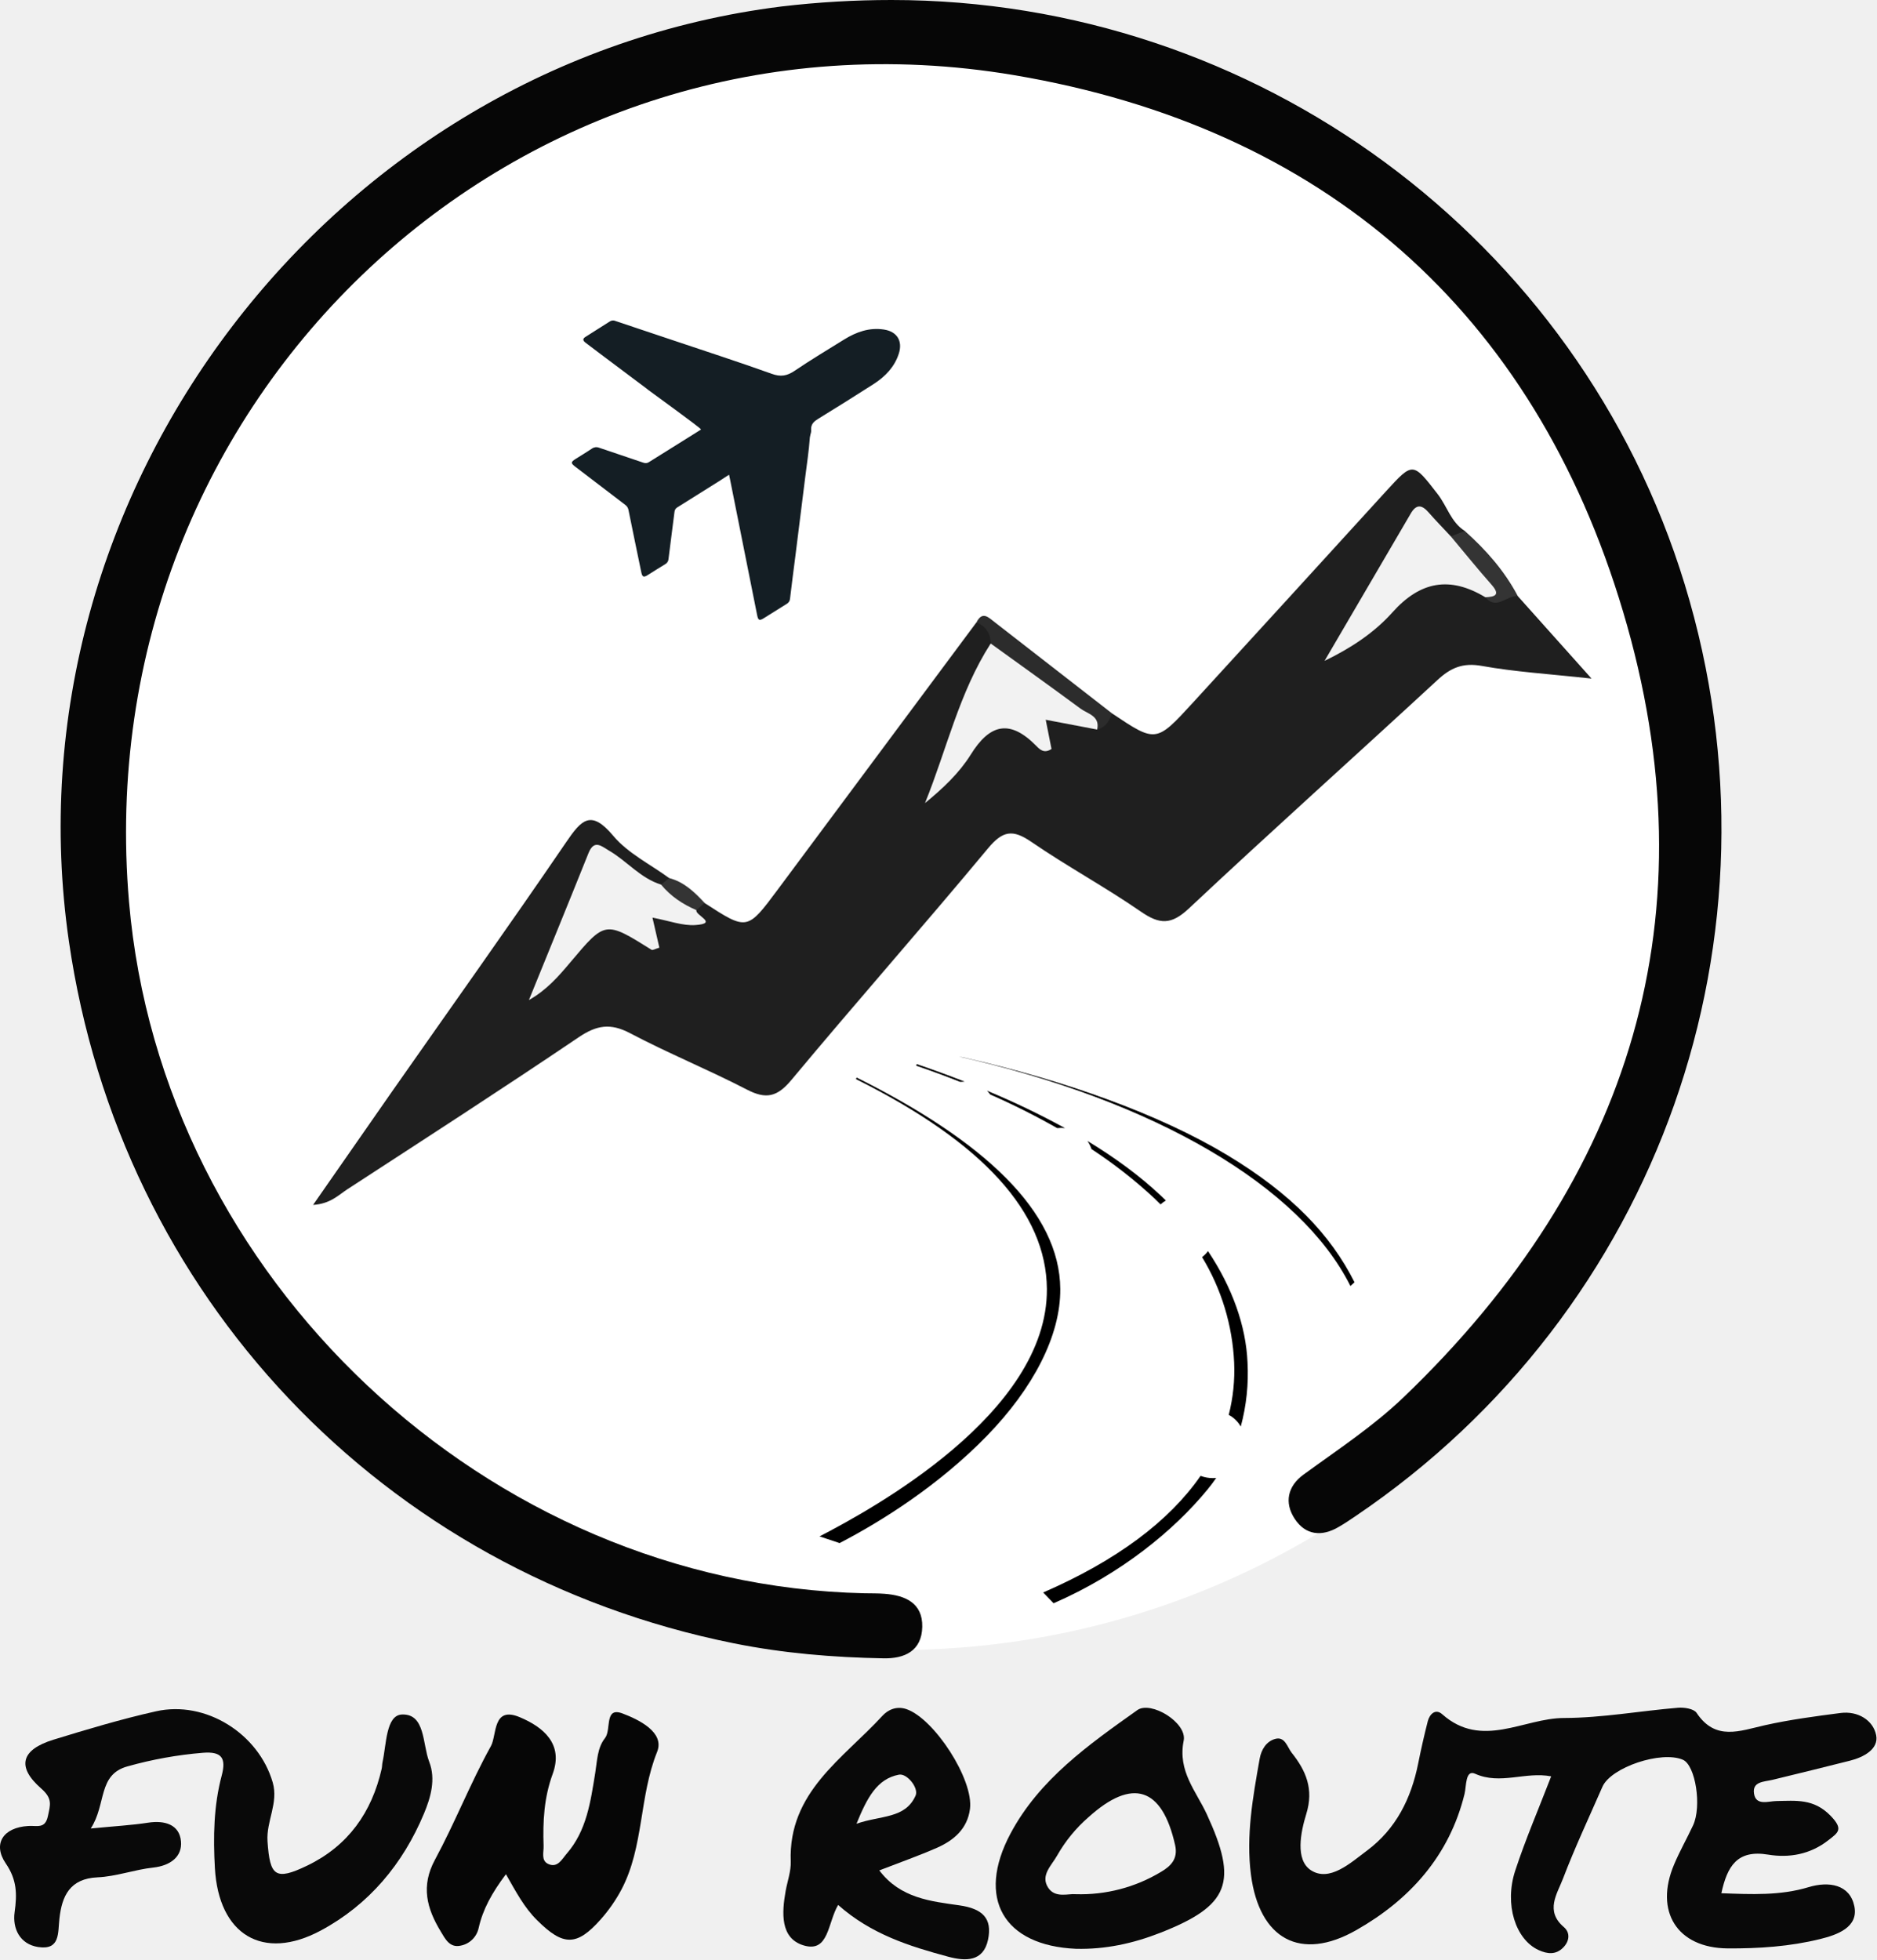
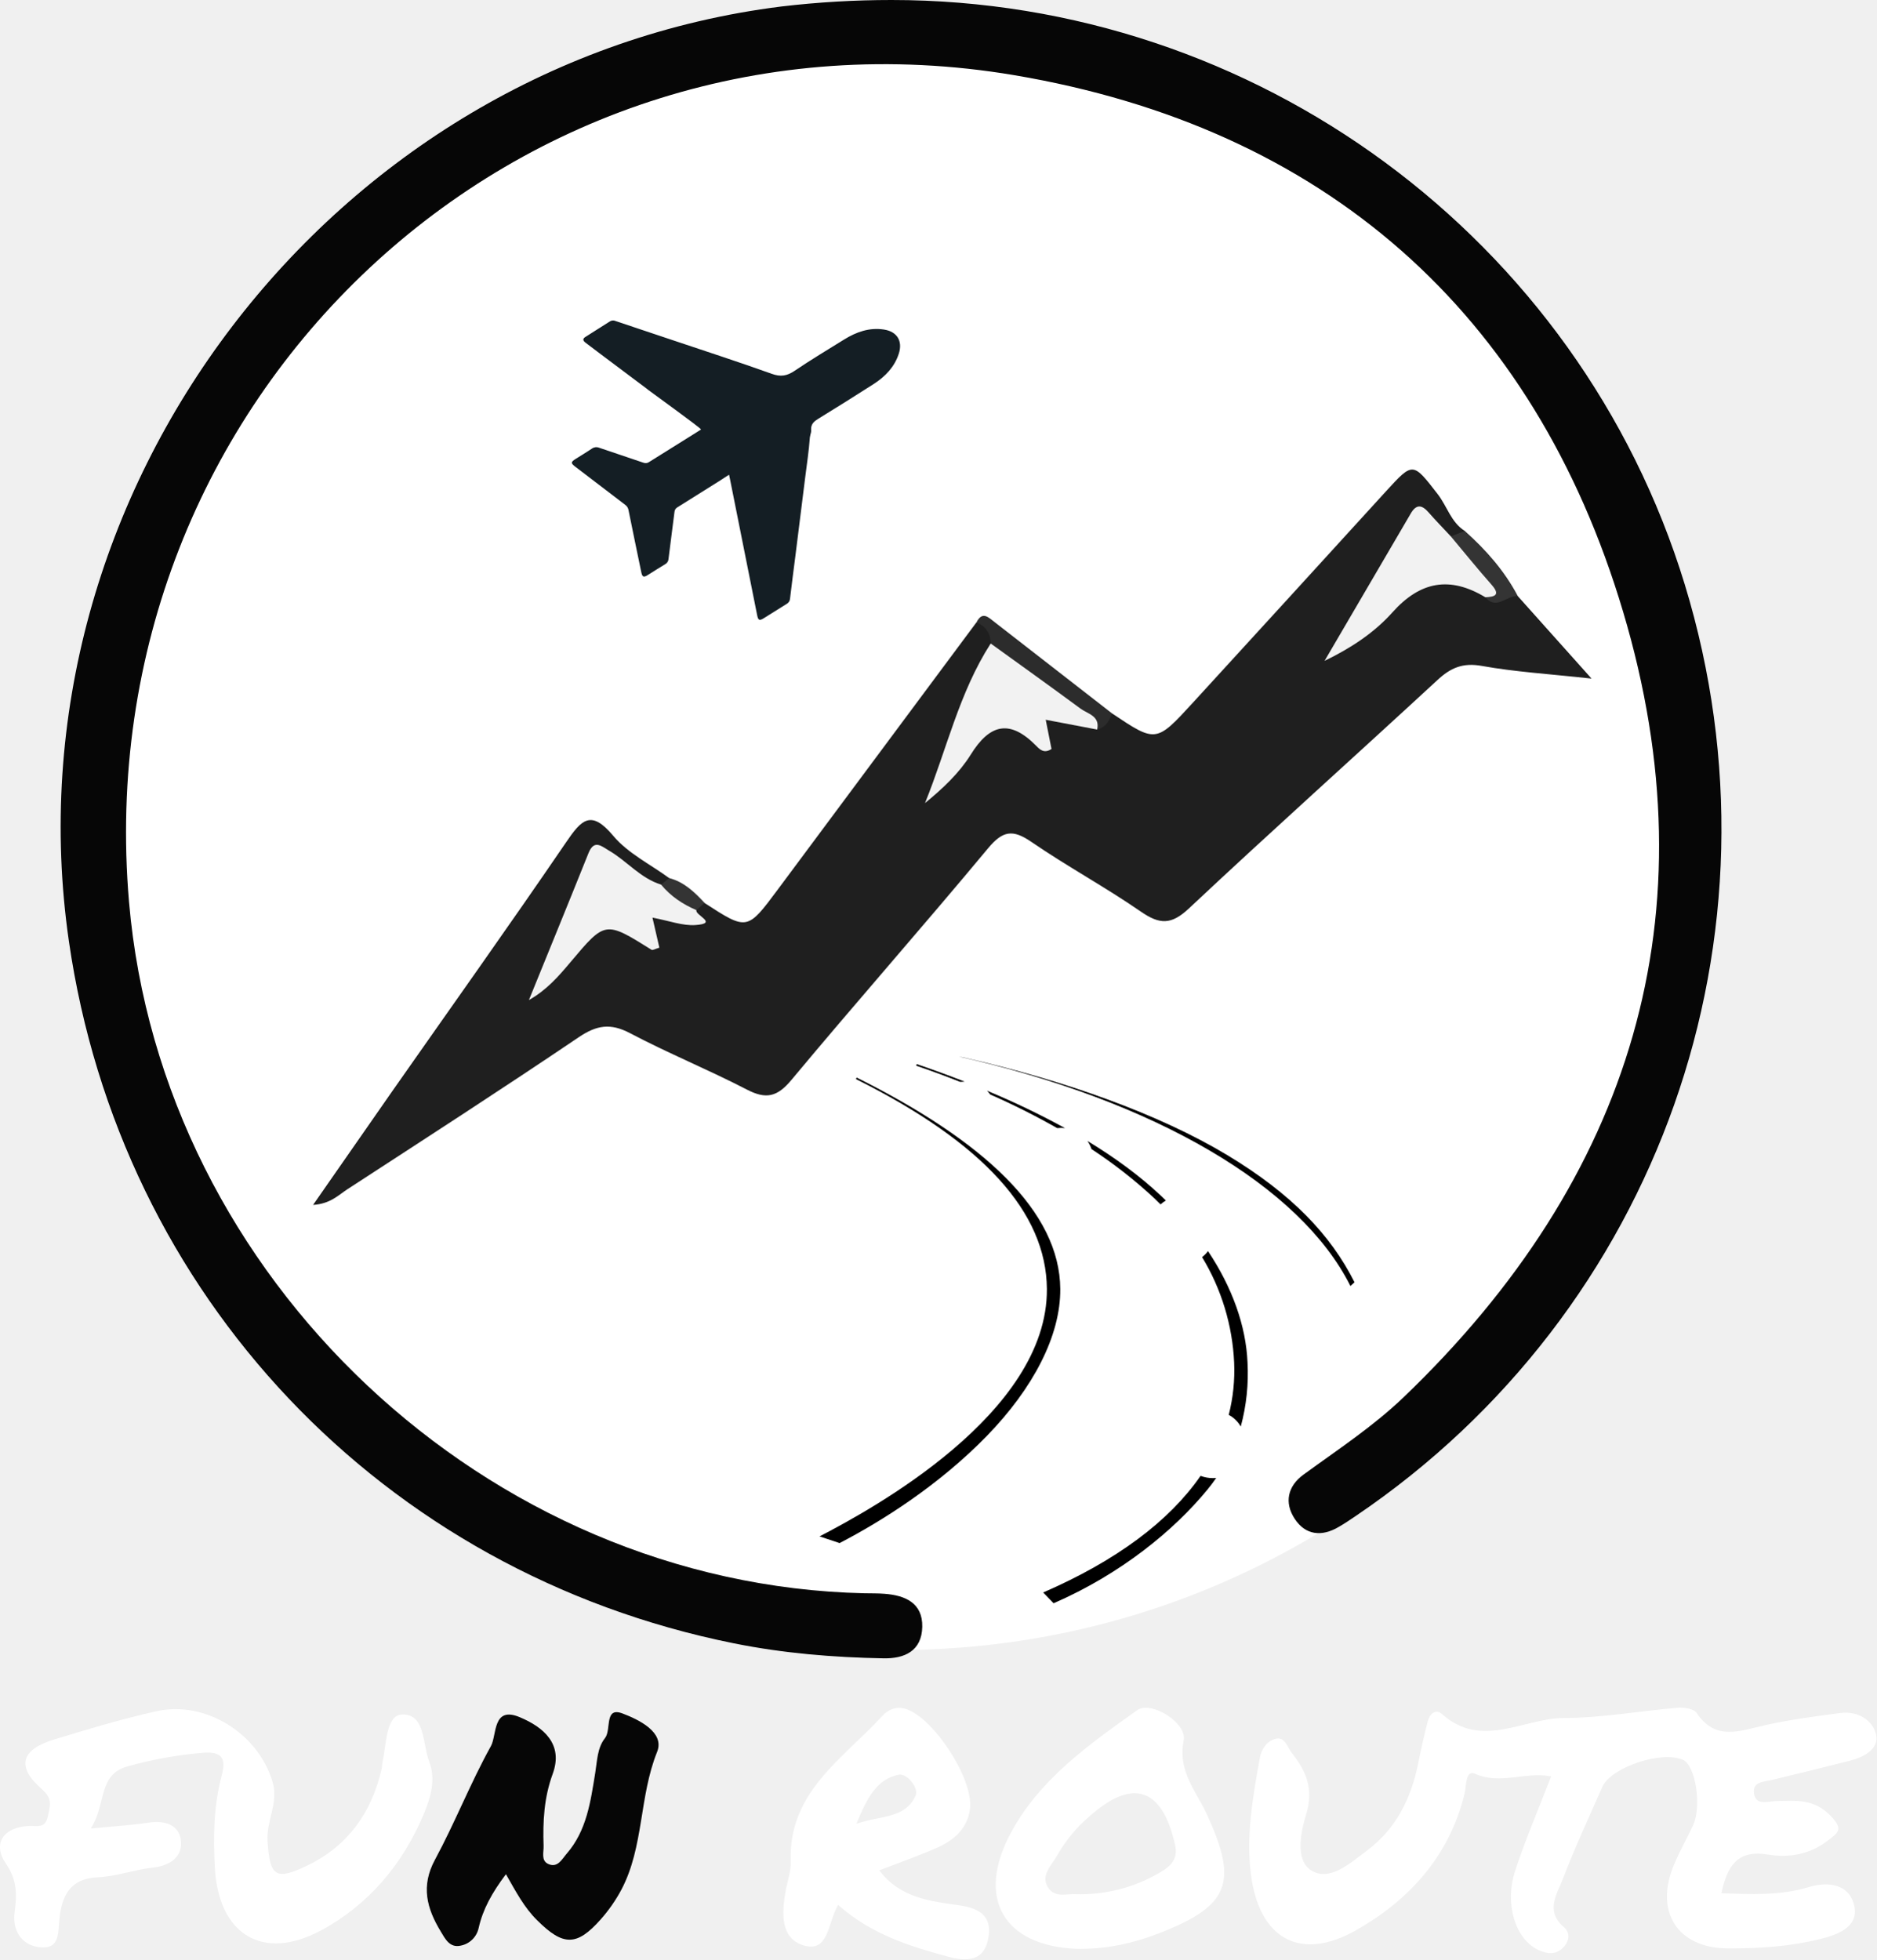
<svg xmlns="http://www.w3.org/2000/svg" id="Capa_1" data-name="Capa 1" viewBox="0 0 999.91 1044">
  <defs>
-     <style>.cls-1{fill:#fff;}.cls-2{fill:#060606;}.cls-3{fill:#1f1f1f;}.cls-4{fill:#090909;}.cls-5{fill:#2c2c2c;}.cls-6{fill:#343434;}.cls-7{fill:#f2f2f2;}.cls-8{fill:#141e24;}</style>
+     <style>.cls-1{fill:#fff;}.cls-2{fill:#060606;}.cls-3{fill:#1f1f1f;}.cls-4{fill:#fff;}.cls-5{fill:#2c2c2c;}.cls-6{fill:#343434;}.cls-7{fill:#f2f2f2;}.cls-8{fill:#141e24;}</style>
  </defs>
  <circle class="cls-1" cx="477.66" cy="442.75" r="436.52" />
  <path class="cls-2" d="M499.12,14c194.07,0,366.25,126.83,422.71,311.44,57.11,186.72-13.7,387.13-175.43,496.46-2.94,2-5.9,4-9,5.77-9,5.31-17.65,4.43-23.41-4.35-5.64-8.59-3.78-17.37,4.66-23.52,18.21-13.28,37.12-25.67,53.46-41.33C893.56,642,937,501,889,340.05c-47.64-160-159.4-258.09-324.49-286C299.87,9.39,69.77,226.35,92.86,494.65,110.13,695.25,283.74,858.46,484.64,863c3.56.08,7.13,0,10.68.27,11.15.83,20.5,4.9,20.21,17.66s-9.33,17-20.81,16.74c-26.75-.49-53.38-2.71-79.61-8C227.93,852,88.19,704.38,60.82,515.57,26.14,276.29,200.69,47.51,440.54,17.45A499.59,499.59,0,0,1,499.12,14Z" transform="translate(-24.11 -14)" />
  <path class="cls-3" d="M616.6,394.1c23.44,15.71,23.51,15.78,43.25-5.78q51.51-56.25,102.87-112.62c14.29-15.63,14.23-15.5,27.46,1.6,5,6.43,7.08,15,14.45,19.63.18,5.14-3.62,4.91-7,5.22-2.37-.39-4.88-1-6.44-2.74-9.33-10.54-14.13-4.7-19.61,4.37-10.32,17.1-19.58,34.86-30.09,51,22.57-12.95,38.15-47.45,73.89-26.91,5.3,3.68,12.46-.92,17.53,3.83l39.26,43.9c-22.72-2.49-40.8-3.57-58.5-6.76-10.12-1.82-16.6,1-23.7,7.61-44,40.66-88.67,80.63-132.36,121.64-9.36,8.79-15.56,8.61-25.53,1.72-19-13.13-39.43-24.17-58.48-37.24-9.86-6.76-15.18-5.94-23,3.45-34.51,41.52-70.26,82-104.82,123.48-7.49,9-13.42,10.41-23.62,5.14-20.51-10.61-42-19.37-62.39-30.12-10.39-5.46-17.77-4.25-27.31,2.2-40.77,27.55-82.12,54.23-123.37,81.07-4.72,3.08-8.92,7.67-18.17,8.27,15-21.48,28.5-41,42.14-60.52,30.95-44.21,62.28-88.15,92.69-132.72,8.11-11.88,13.17-17.75,25.16-3.4,7.79,9.3,19.73,15.12,29.81,22.51.42,3.2-1.58,4.5-4.17,5.35-7.89.93-13.25-4.19-19.07-8.09-14.77-9.88-15-9.9-22.11,7s-12.86,34.35-22,51.31c7.59-8.09,13.06-16.89,20.27-24.26,7.71-7.88,15.84-12.49,26.61-5.71,4.11,2.58,7.28,5.48,9.61-2.79,2.06-7.35,9.64-4.57,15.39-3.84,3.5.45,8.42,4,8.59-3.66,1.37-2.13,2.93-3.65,5.63-2.11,22.78,14.78,22.79,14.78,39.11-7.17l105.8-142.29c7.47-1.24,9.13,3.61,9.88,9.41-8.06,24.66-19.6,47.94-28.08,71.1,31.81-35.75,29.49-34.08,50.77-19,3.08-22.54,18.28-9.69,29-10.08C609.71,396.75,613.1,395.23,616.6,394.1Z" transform="translate(-24.11 -14)" />
  <path class="cls-4" d="M941.33,1022.84c16.2.6,31.43,1.32,46.45-3.23,10.81-3.27,22-1.49,24.41,10.15,2.33,11.28-9.27,15.29-18.18,17.48-16.13,4-32.75,5.11-49.38,5-26.79-.24-39.14-19.65-28.46-44.78,3-7.08,6.82-13.8,10.08-20.78,4.75-10.18,1.29-32-5.39-34.95-11.47-5-38.35,4-42.9,14.39-7.11,16.25-14.68,32.34-21,48.9-3.1,8.16-9.69,17.19.42,25.84,3.69,3.15,2.91,7.74-.4,11-3.82,3.81-8.22,3.48-13.08,1.24-12.15-5.61-18.36-24.16-12.4-42.33,5.49-16.71,12.49-32.93,19.15-50.21-13.83-2.66-27.07,4.69-40.53-1.39-5.25-2.37-4.62,6.61-5.63,10.75-8.1,33.05-29.3,56.44-57.64,72.55-29.8,17-51.7,4.76-56.16-29.42-2.72-20.79,1-41.37,4.62-61.83.87-5,3.62-9.34,8.34-10.63,5.19-1.41,6.43,4.5,8.76,7.43,7.56,9.49,11.86,19.32,7.75,32.57-3,9.74-6,24.48,2.47,30,9.91,6.42,21.06-3.88,29.9-10.48,15.43-11.51,23.54-27.78,27.26-46.45q2.25-11.26,5.09-22.4c1-3.95,4.18-6.94,7.71-3.8,21.17,18.79,43.43,2,65,2,20.24-.06,40.45-3.77,60.7-5.46,3.28-.27,8.39.55,9.84,2.73,10.1,15.16,23.08,9.57,36.39,6.59s26.8-4.76,40.3-6.52c9.28-1.21,17.44,3.89,19,11.85,1.43,7.36-6.61,11.72-14,13.57q-20.6,5.2-41.23,10.19c-4.49,1.08-10.88.84-9.85,7.39s7.66,4,11.8,3.92c10.51-.16,20-1.46,29.06,7.92,6.92,7.18,4,8.87-1.32,13-9.57,7.5-20.8,9.49-32,7.63C949.71,999.5,944.46,1008.5,941.33,1022.84Z" transform="translate(-24.11 -14)" />
  <path class="cls-4" d="M72.46,988.35c13.07-1.28,21.88-1.75,30.56-3.1,8.85-1.38,16.72,1,17.52,9.92.75,8.23-5.7,13-14.8,14-9.95,1.08-19.7,4.75-29.64,5.2-14.8.66-19,10-20.32,21.92-.87,7.78.45,17-11.34,15.22-9.74-1.52-13.77-9.86-12.54-18.61,1.35-9.55,1.26-17.2-4.69-25.9-7.16-10.46-1.41-19.24,12-20,4.86-.27,9,1.64,10.45-5.36,1.21-5.8,2.62-9.16-3.59-14.59-13.36-11.68-10.61-20.71,6.44-26,18.07-5.55,36.24-11,54.67-15.14,26.59-6,54.78,12,62.25,37.91,3.17,11-3.51,20.58-2.78,31.37,1.26,18.59,4.14,21.14,21.2,12.91,21.74-10.5,34.36-28.32,39.64-51.62.26-1.15.19-2.37.45-3.52,2.08-9.39,1.8-25,10.32-25.35,12.54-.53,10.91,15.81,14.55,25.17s.75,19.13-2.78,27.6c-11.21,26.84-29.32,48.56-55,62.34-30.88,16.55-54.41,2.23-56.42-33.28-.93-16.56-.67-33.16,3.64-49.33,2.46-9.24.06-12.93-10.07-12.11A213,213,0,0,0,92,955.26C76.11,959.67,80.87,975.44,72.46,988.35Z" transform="translate(-24.11 -14)" />
  <path class="cls-2" d="M293.69,1012.7c-7.49,10-12.28,18.67-14.53,28.64a12.16,12.16,0,0,1-9.65,9.44c-5.84,1.28-8.25-3.74-10.63-7.68-7.32-12.13-10.63-24-3-38.12,10.69-19.77,18.89-40.89,29.8-60.52,3.26-5.84.75-21.59,15.39-15.42,12.62,5.31,23.38,14.3,17.54,30.22-4.65,12.68-5.29,25.36-4.85,38.4.12,3.32-1.47,7.79,2.48,9.59,5,2.31,7.34-2.63,9.84-5.5,10.66-12.26,12.72-27.79,15.19-43,1.06-6.49,1.09-13.4,5.2-18.56,3.53-4.43-.54-16.88,9.32-13.15,8.43,3.19,22.7,9.95,18.46,20.48-9.62,23.88-7,50.53-19,73.36a81.77,81.77,0,0,1-11.15,16c-12.75,14.34-19.94,14.12-33.76.38C303.46,1030.51,299.07,1022.12,293.69,1012.7Z" transform="translate(-24.11 -14)" />
  <path class="cls-5" d="M552,356.9c0-5.45-2.64-9.14-7.58-11.27,3.12-6.18,6.38-2.68,9.64-.15L616.6,394.1c-1.33,4.06-3.37,7.49-7.88,8.65-14.51-11-30.35-20.05-44.54-31.47C559.19,367.26,553.33,364,552,356.9Z" transform="translate(-24.11 -14)" />
  <path class="cls-6" d="M797.18,299.82l7.45-2.89c11.28,10.06,21.17,21.26,28.26,34.74-5.81-.62-11.31,7.73-17.33.58C812.42,319.75,797.29,314,797.18,299.82Z" transform="translate(-24.11 -14)" />
  <path class="cls-6" d="M376.35,485.37l4.36-3.47c7.89,2.08,13.48,7.44,18.79,13.19L395.19,499C384.12,501.08,378.12,496.14,376.35,485.37Z" transform="translate(-24.11 -14)" />
  <path class="cls-7" d="M376.35,485.37c5.08,6.2,11.55,10.48,18.84,13.61-.9,2.71,12,7.09-.55,7.95-6.84.47-13.89-2.28-22.87-3.95,1.36,5.91,2.53,11,3.68,16-2.09.59-3.56,1.51-4.19,1.11-24.66-15.42-24.64-15.43-43.11,6.53-6.29,7.47-12.64,14.88-22.21,20.27,10.6-26.09,21.28-52.15,31.75-78.3,3.06-7.63,7.14-3.49,11-1.28C358.2,472.83,365.36,482,376.35,485.37Z" transform="translate(-24.11 -14)" />
  <path class="cls-7" d="M552,356.9c16,11.54,32,23,47.88,34.71,3.79,2.81,10.46,3.84,8.85,11.14l-27.41-5.21c1.23,6.2,2.17,10.94,3.08,15.55-4,2.7-6.36.15-8.13-1.65-14-14.23-24.71-11.85-35,4.81C535.17,426,526.47,434.2,517,441.93,528.6,413.3,535.19,383,552,356.9Z" transform="translate(-24.11 -14)" />
  <path class="cls-7" d="M797.18,299.82c7.19,8.57,14.21,17.29,21.62,25.66,4.86,5.48,2.09,6.56-3.24,6.77-18.82-11.33-34.59-8.64-49.56,8.12-9.57,10.71-21.92,18.92-36.1,25.78q23-39.24,45.91-78.49c3-5.19,6-4.67,9.54-.6C789.17,291.42,793.23,295.58,797.18,299.82Z" transform="translate(-24.11 -14)" />
  <path class="cls-4" d="M535.31,1029.3c-15-2.16-31.47-3.72-42.66-18.63,11.12-4.32,21.11-7.82,30.78-12.07,9-4,16.17-10.13,17.53-20.7,2-15.71-19-48-33.81-53.15-5.57-1.91-10.12.57-12.85,3.55-20.94,22.87-50.21,40.6-48.85,77.65.19,5.19-1.77,10.45-2.71,15.69-2.05,11.52-3,25.2,9.57,29,13.5,4.06,12.73-11.94,18.39-21.56,17.66,15.65,38,22,58.61,27.57,9.25,2.5,18.76,2.77,21.26-9C553,1036.17,547.58,1031.06,535.31,1029.3Zm-32.22-69.64c4.32-.83,10.68,7.13,8.89,11.16-5.52,12.42-18.49,10.42-31.49,15C486.13,972,491.35,961.93,503.09,959.66Z" transform="translate(-24.11 -14)" />
  <path class="cls-4" d="M667.13,980.7c-5.64-12.22-15.59-22.89-12.3-39.15,1.95-9.58-17.47-21.44-24.72-16.28-25.9,18.43-52.19,36.85-67.61,65.87-18.28,34.42-3.64,59.6,34.91,61.31,15.53.39,30.36-2.81,44.81-8.47C679.35,1029.44,683.88,1017,667.13,980.7Zm-24.36,30.75a83.06,83.06,0,0,1-45.59,11.9c-3.65-.4-10.71,2.25-14.46-3.32-4.49-6.67,1.78-12,4.74-17.38a77.79,77.79,0,0,1,16.69-20.36c23.39-21.1,39.22-15.92,46.12,14.91C651.92,1004.56,647.92,1008.43,642.77,1011.45Z" transform="translate(-24.11 -14)" />
  <path d="M471.48,836.26l-10.69-3.56c27.51-14.27,121.64-65.4,121.15-131.85-.3-40.89-34-78-101.75-111.85l.39-.8c68.05,34,108.19,71.4,108.49,112.65.18,25-14.5,53-39.2,78.4C524.34,805.46,494,824.57,471.48,836.26Z" transform="translate(-24.11 -14)" />
  <path d="M670.52,801.64a18.34,18.34,0,0,1-6.69-1.2c-16.58,24-44.58,45.07-83.85,62.14l5.53,5.75c35.43-15.4,63.88-38.5,82-60.58,1.67-2,3.2-4.11,4.65-6.18C671.6,801.61,671.07,801.64,670.52,801.64Z" transform="translate(-24.11 -14)" />
  <path d="M537.84,590.38l.33,0q-12.49-4.89-25.57-9.35l-.29.85c8,2.71,15.78,5.6,23.36,8.6A21.68,21.68,0,0,1,537.84,590.38Z" transform="translate(-24.11 -14)" />
  <path d="M550.05,595.21a15.94,15.94,0,0,1,1.68,2,392.15,392.15,0,0,1,35.7,17.92,21.33,21.33,0,0,1,2.15-.11,19.36,19.36,0,0,1,2,.1A432.47,432.47,0,0,0,550.05,595.21Z" transform="translate(-24.11 -14)" />
  <path d="M642.52,651c-10.93-10.29-24.09-20-38.94-29a18.07,18.07,0,0,1,2.16,4.33,250.52,250.52,0,0,1,33.44,26.18c1.15,1.08,2.24,2.18,3.34,3.28a14.69,14.69,0,0,1,2.82-2.08C644.4,652.8,643.49,651.87,642.52,651Z" transform="translate(-24.11 -14)" />
  <path d="M688.85,740.05c-.81-19.49-8.12-40-21.05-59.38a16,16,0,0,1-3.16,3.2,118.76,118.76,0,0,1,17.08,56.18,95.79,95.79,0,0,1-2.88,27.9,15.86,15.86,0,0,1,6.41,6.21A108.21,108.21,0,0,0,688.85,740.05Z" transform="translate(-24.11 -14)" />
  <path d="M743.68,699.27C717.06,646,639.53,600.6,535,577l2.5.48c53.53,12.08,104.25,30.16,140.66,52.1,34.06,20.53,55,42.36,67.7,67.71Z" transform="translate(-24.11 -14)" />
  <path class="cls-8" d="M495.11,189.6c-7.79-1.2-14.73,1.3-21.22,5.32-8.87,5.49-17.81,10.88-26.45,16.72-4,2.69-7.35,3.27-12.06,1.57-17.17-6.17-34.54-11.79-51.83-17.61-10.43-3.51-20.88-7-31.31-10.49a3.2,3.2,0,0,0-3.07.1c-4.32,2.79-8.71,5.47-13,8.25-1.65,1-1.64,1.93-.06,3.15,2.35,1.82,4.72,3.59,7.09,5.37l25.5,19.13.78.64c0,.1,27.91,20.16,28.18,21.11-.23.22-2.82,1.72-3.05,1.93q-12.26,7.67-24.5,15.32a3.22,3.22,0,0,1-3.17.44c-7.87-2.73-15.8-5.26-23.68-8a4,4,0,0,0-3.83.55c-2.77,1.86-5.63,3.58-8.45,5.35s-2.85,2.32-.26,4.3q13.26,10.15,26.55,20.27a4.3,4.3,0,0,1,1.74,2.81c2.23,11.06,4.53,22.11,6.82,33.16.52,2.48,1.24,2.8,3.39,1.46,3.14-1.94,6.24-4,9.41-5.86a3.35,3.35,0,0,0,1.7-2.78c1-8.34,2.16-16.67,3.17-25a3.07,3.07,0,0,1,1.63-2.53q11.07-6.88,22.09-13.85c1.74-1.1,3.45-2.23,5.36-3.47.23,1.09.39,1.79.53,2.49q7.21,36.18,14.44,72.34c.56,2.81,1.21,3.09,3.6,1.6,4.06-2.54,8.09-5.11,12.16-7.61a3.38,3.38,0,0,0,1.76-2.75c.91-7.76,1.94-15.52,2.92-23.27q2.58-20.6,5.14-41.17c.89-7.16,2-14.29,2.51-21.48h0c.11-.57.23-1.14.34-1.7a5.77,5.77,0,0,0,.32-2.76h0c0-2.71,1.56-4.12,3.75-5.46q14.91-9.15,29.64-18.59c6.17-4,11.09-9.06,13.38-16.26C505.16,195.67,502.1,190.67,495.11,189.6Z" transform="translate(-24.11 -14)" />
</svg>
